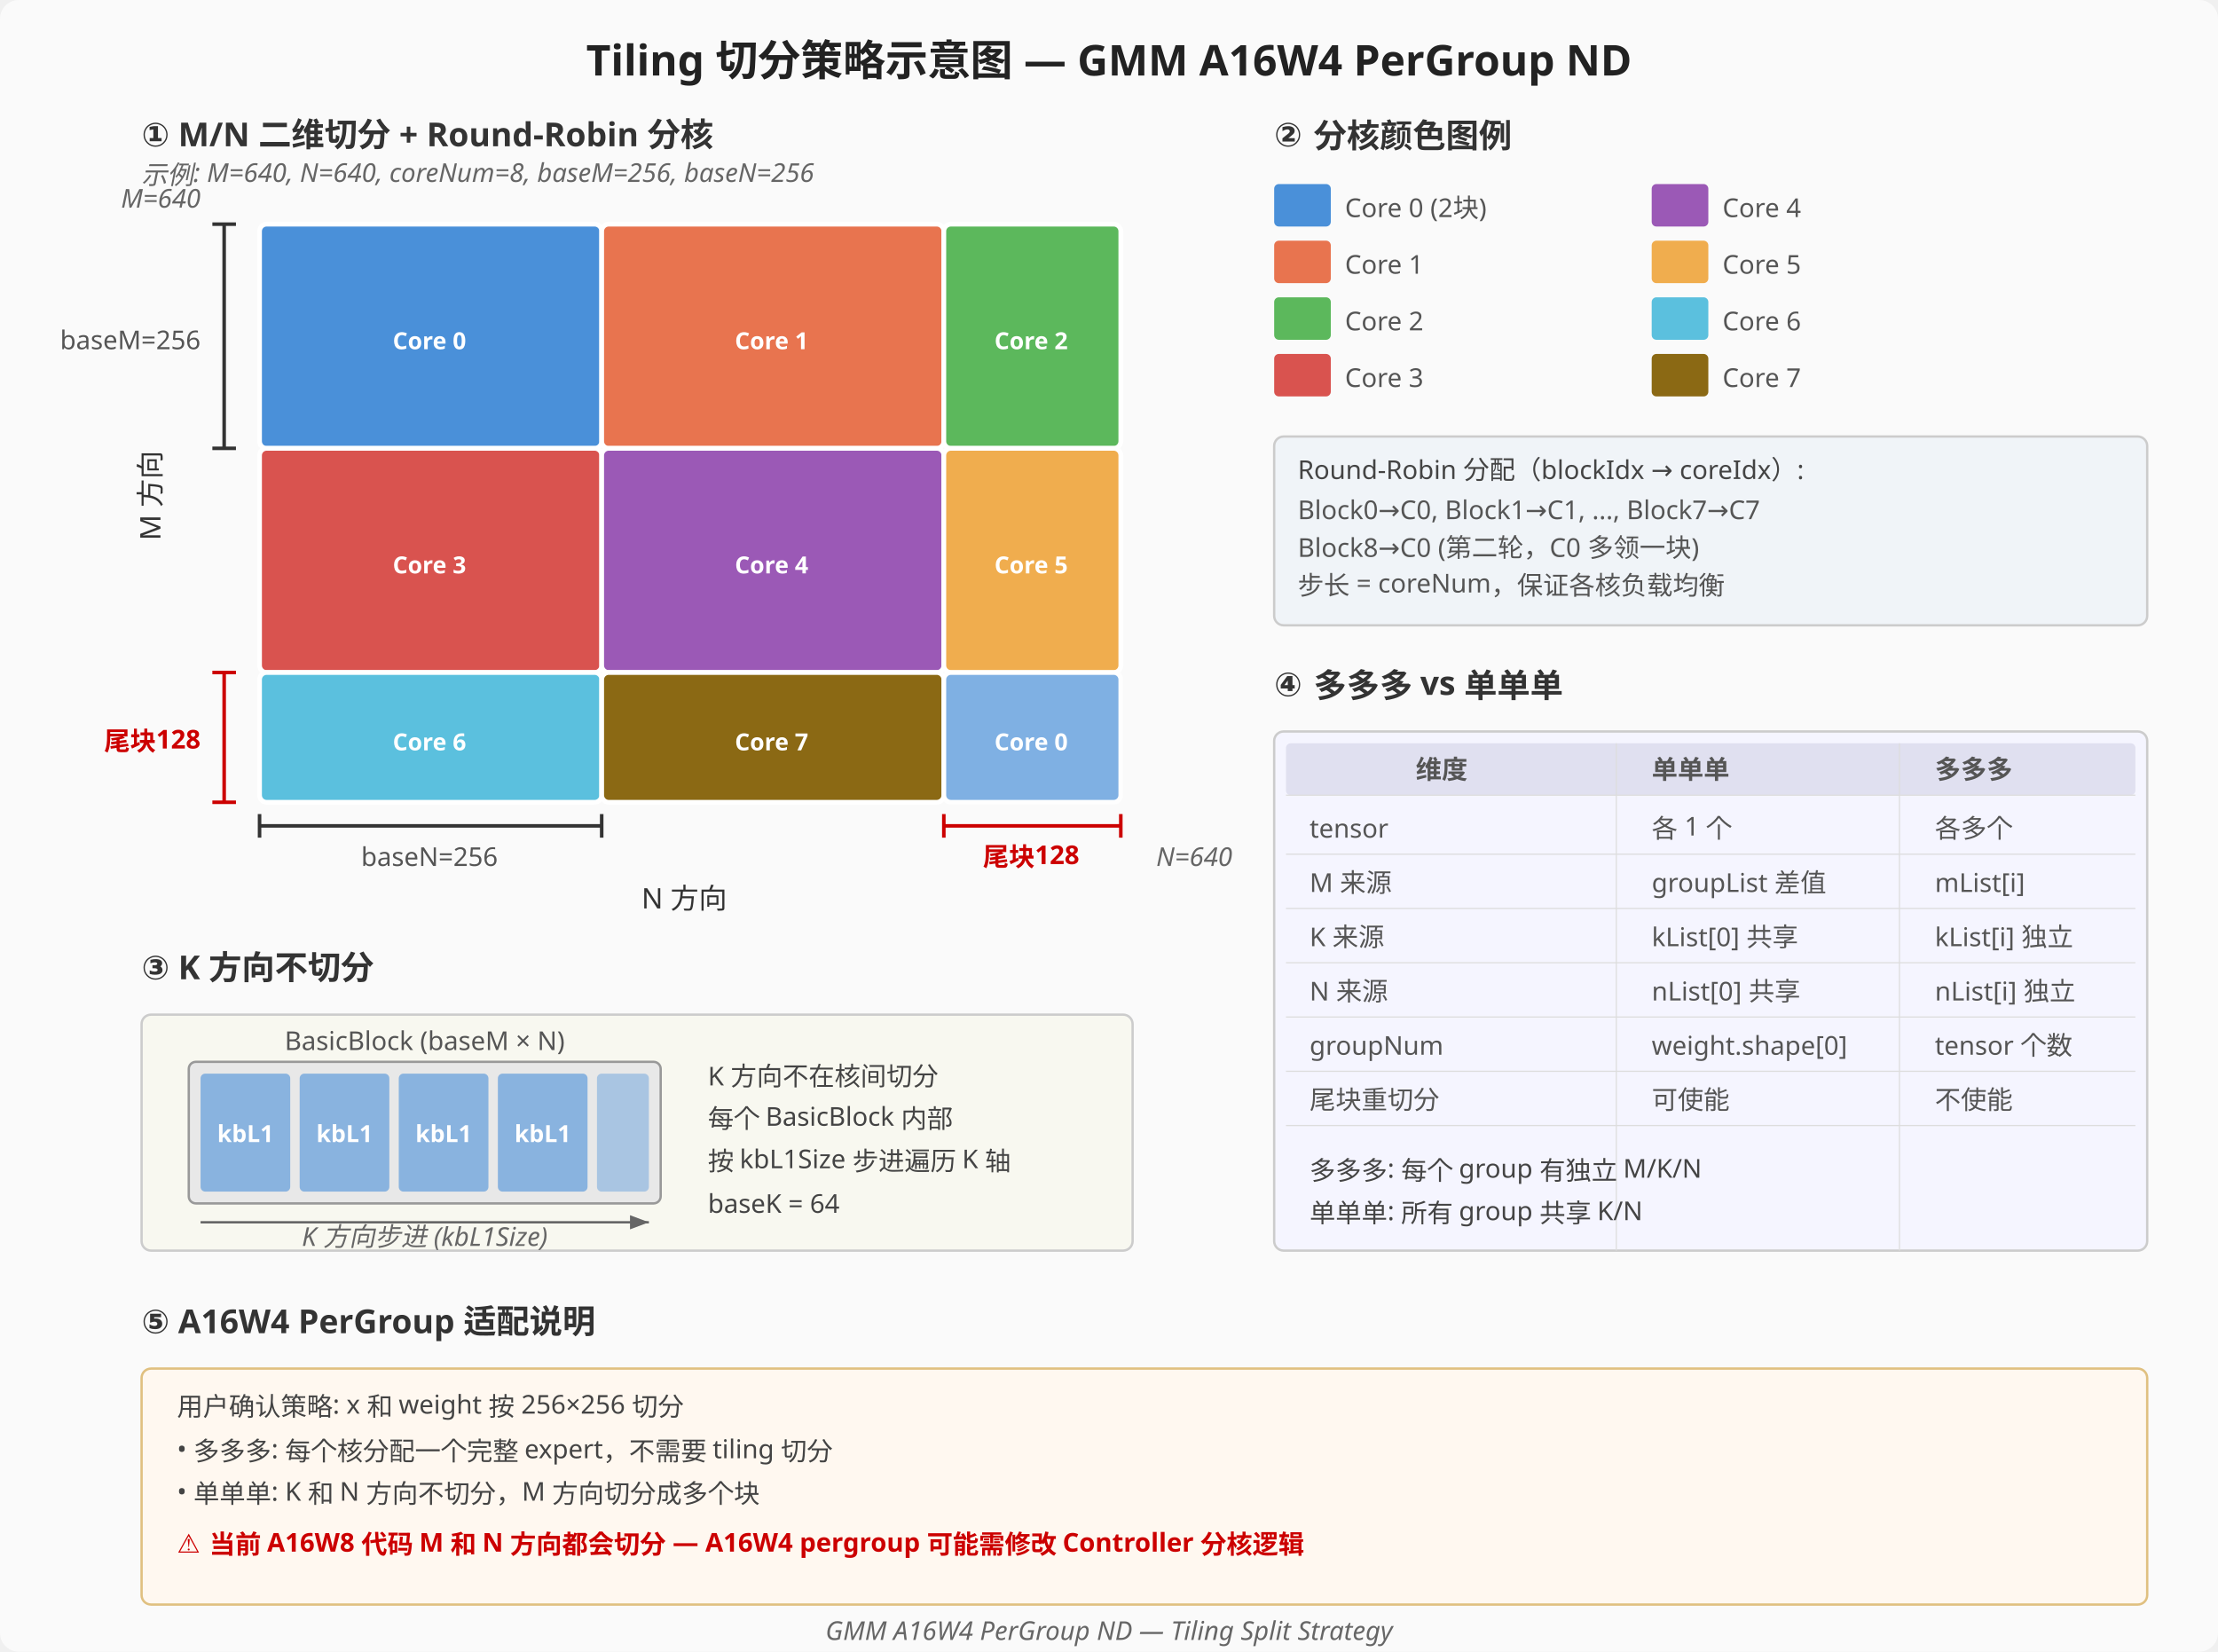
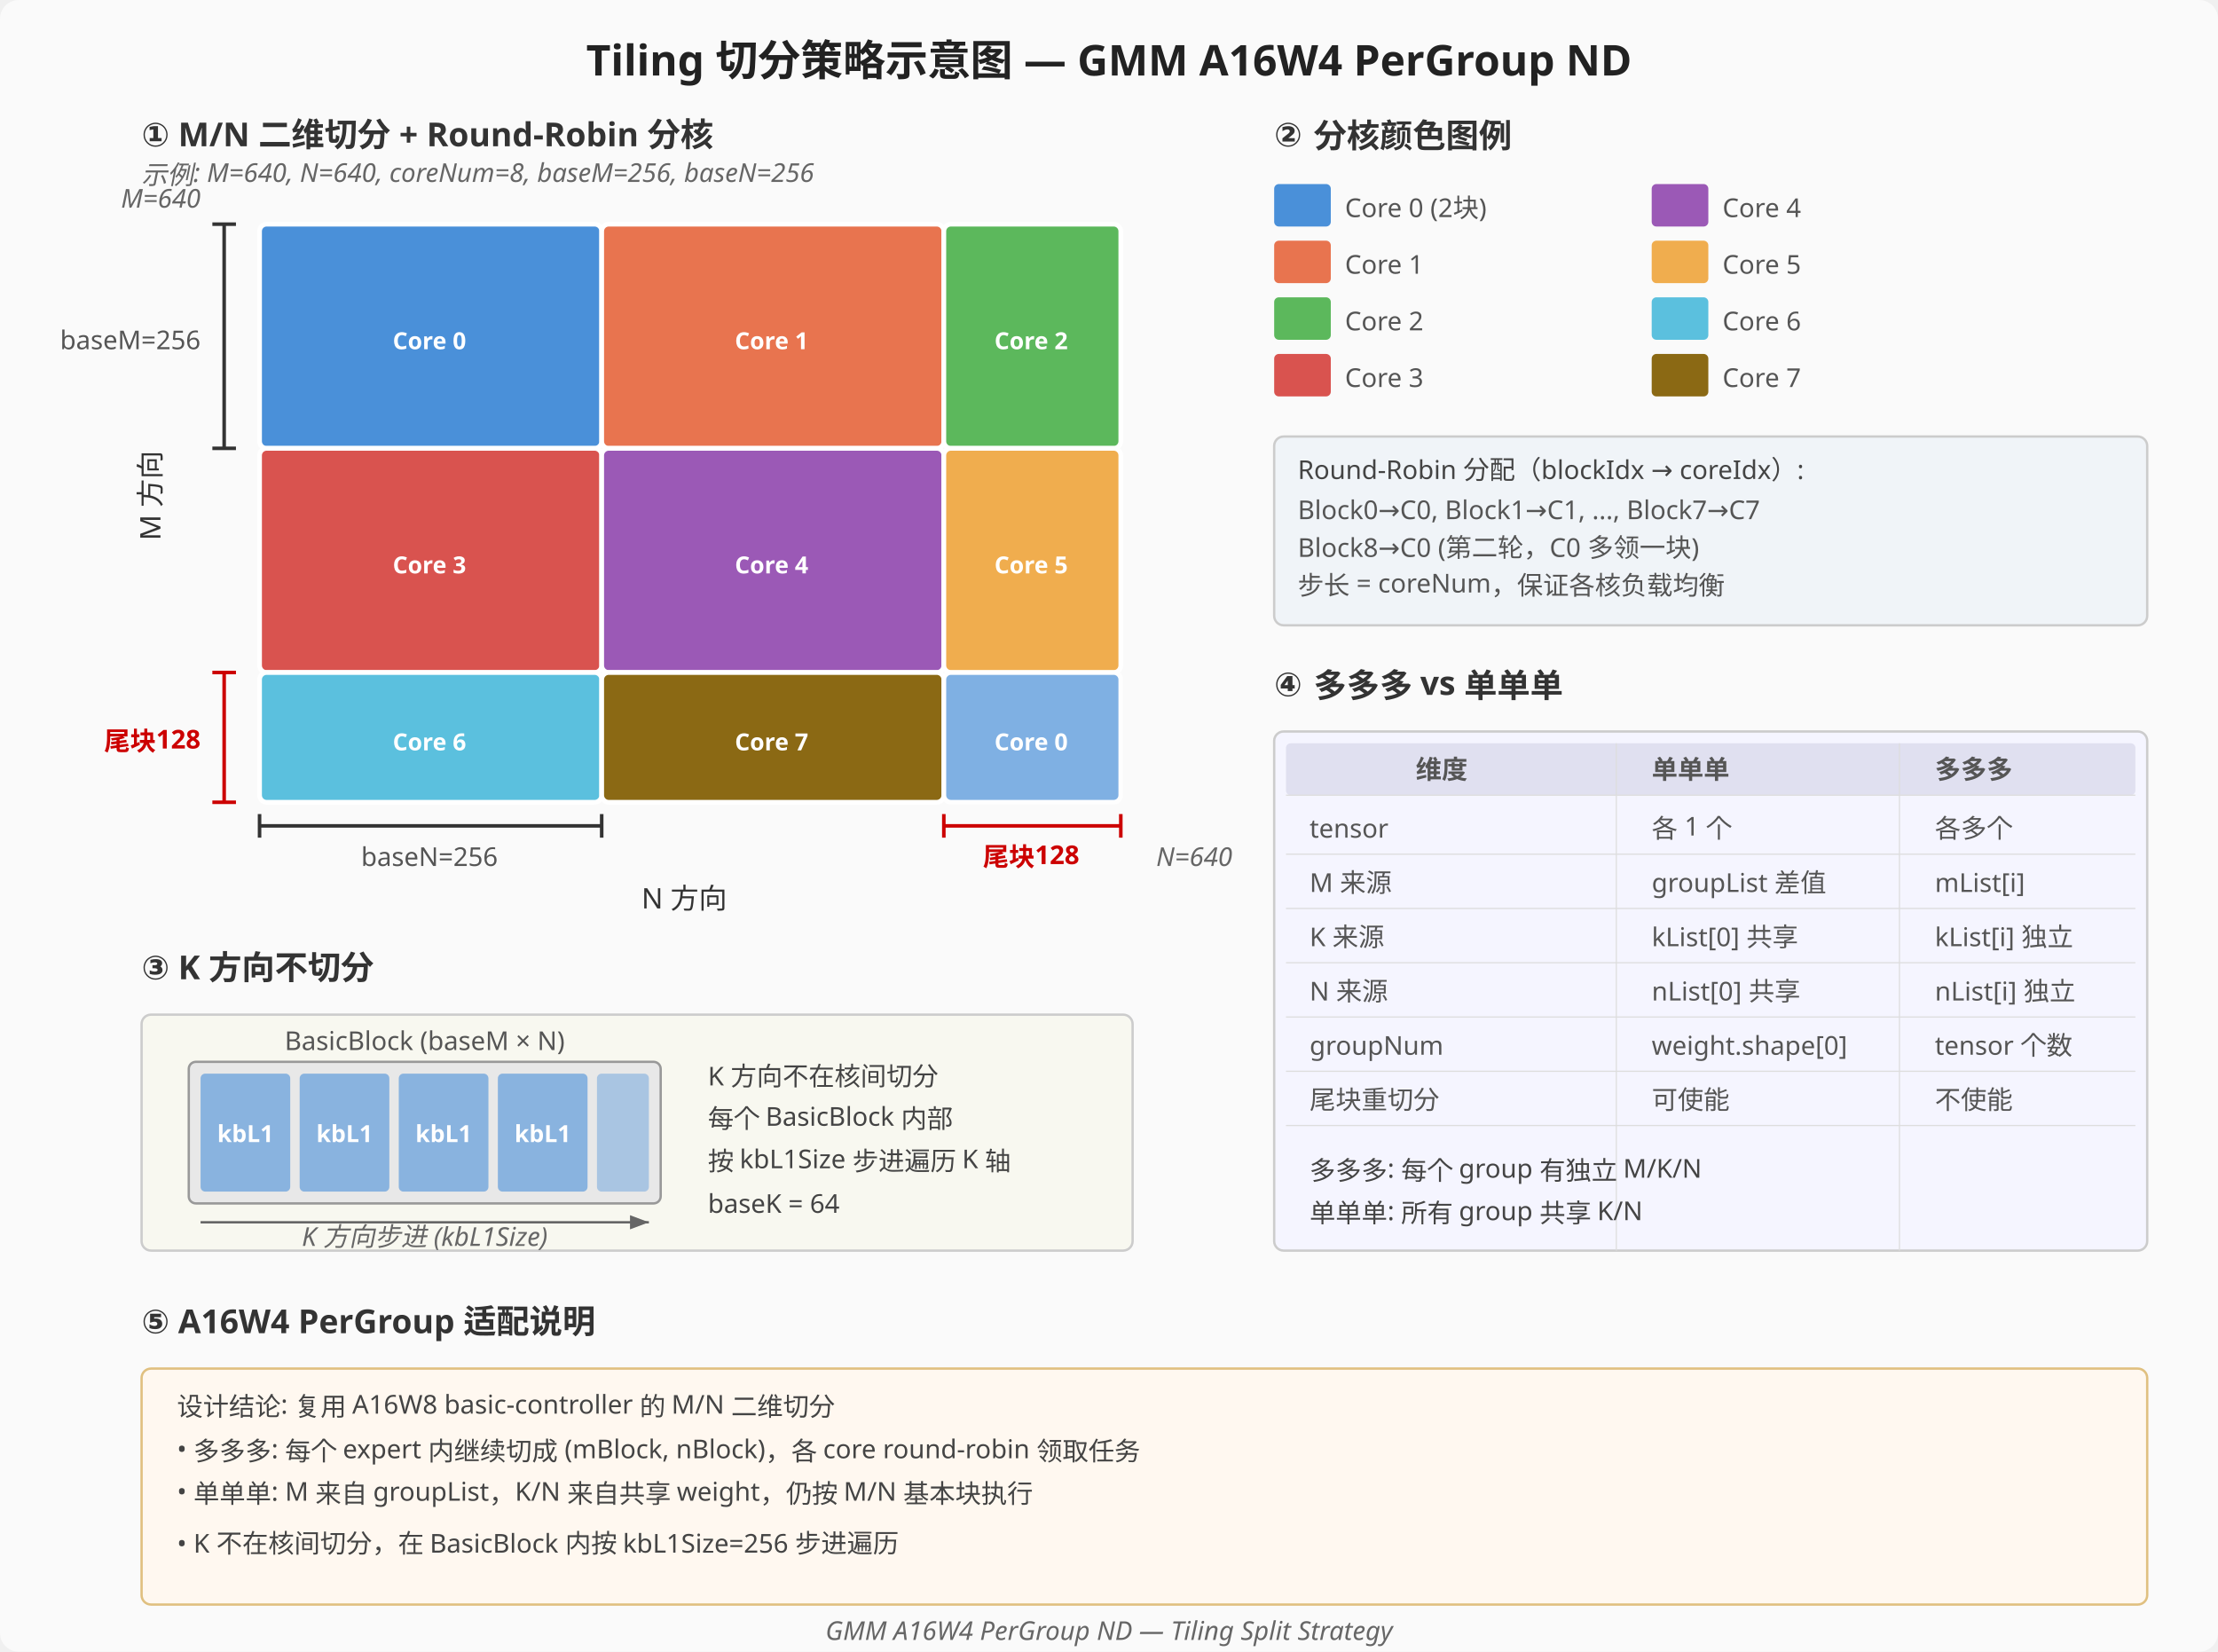
<svg xmlns="http://www.w3.org/2000/svg" viewBox="0 0 940 700" font-family="'Microsoft YaHei','SimHei',sans-serif">
  <defs>
    <style>
      .title { font-size: 18px; font-weight: bold; fill: #222; }
      .subtitle { font-size: 14px; font-weight: bold; fill: #333; }
      .label { font-size: 12px; fill: #333; }
      .small { font-size: 11px; fill: #555; }
      .dim { font-size: 11px; fill: #666; font-style: italic; }
      .block-label { font-size: 10px; fill: #fff; font-weight: bold; text-anchor: middle; }
      .note { font-size: 11px; fill: #444; }
      .highlight { font-size: 11px; fill: #c00; font-weight: bold; }
    </style>
  </defs>
  <rect width="940" height="700" fill="#fafafa" rx="8" />
  <text x="470" y="32" text-anchor="middle" class="title">Tiling 切分策略示意图 — GMM A16W4 PerGroup ND</text>
  <text x="60" y="62" class="subtitle">① M/N 二维切分 + Round-Robin 分核</text>
  <text x="60" y="78" class="dim">示例: M=640, N=640, coreNum=8, baseM=256, baseN=256</text>
  <text x="68" y="210" class="label" transform="rotate(-90,68,210)" text-anchor="middle">M 方向</text>
  <text x="290" y="385" class="label" text-anchor="middle">N 方向</text>
  <rect x="110" y="95" width="145" height="95" fill="#4A90D9" stroke="#fff" stroke-width="2" rx="3" />
  <text x="182" y="148" class="block-label">Core 0</text>
  <rect x="255" y="95" width="145" height="95" fill="#E8744F" stroke="#fff" stroke-width="2" rx="3" />
  <text x="327" y="148" class="block-label">Core 1</text>
  <rect x="400" y="95" width="75" height="95" fill="#5CB85C" stroke="#fff" stroke-width="2" rx="3" />
  <text x="437" y="148" class="block-label">Core 2</text>
  <rect x="110" y="190" width="145" height="95" fill="#D9534F" stroke="#fff" stroke-width="2" rx="3" />
  <text x="182" y="243" class="block-label">Core 3</text>
  <rect x="255" y="190" width="145" height="95" fill="#9B59B6" stroke="#fff" stroke-width="2" rx="3" />
  <text x="327" y="243" class="block-label">Core 4</text>
  <rect x="400" y="190" width="75" height="95" fill="#F0AD4E" stroke="#fff" stroke-width="2" rx="3" />
  <text x="437" y="243" class="block-label">Core 5</text>
  <rect x="110" y="285" width="145" height="55" fill="#5BC0DE" stroke="#fff" stroke-width="2" rx="3" />
  <text x="182" y="318" class="block-label">Core 6</text>
  <rect x="255" y="285" width="145" height="55" fill="#8B6914" stroke="#fff" stroke-width="2" rx="3" />
  <text x="327" y="318" class="block-label">Core 7</text>
  <rect x="400" y="285" width="75" height="55" fill="#4A90D9" stroke="#fff" stroke-width="2" rx="3" opacity="0.7" />
  <text x="437" y="318" class="block-label">Core 0</text>
  <line x1="95" y1="95" x2="95" y2="190" stroke="#333" stroke-width="1.5" />
  <line x1="90" y1="95" x2="100" y2="95" stroke="#333" stroke-width="1.5" />
  <line x1="90" y1="190" x2="100" y2="190" stroke="#333" stroke-width="1.5" />
  <text x="85" y="148" class="small" text-anchor="end">baseM=256</text>
  <line x1="95" y1="285" x2="95" y2="340" stroke="#c00" stroke-width="1.5" />
  <line x1="90" y1="285" x2="100" y2="285" stroke="#c00" stroke-width="1.5" />
  <line x1="90" y1="340" x2="100" y2="340" stroke="#c00" stroke-width="1.5" />
  <text x="85" y="318" class="highlight" text-anchor="end">尾块128</text>
  <line x1="110" y1="350" x2="255" y2="350" stroke="#333" stroke-width="1.5" />
  <line x1="110" y1="345" x2="110" y2="355" stroke="#333" stroke-width="1.5" />
  <line x1="255" y1="345" x2="255" y2="355" stroke="#333" stroke-width="1.5" />
  <text x="182" y="367" class="small" text-anchor="middle">baseN=256</text>
  <line x1="400" y1="350" x2="475" y2="350" stroke="#c00" stroke-width="1.5" />
  <line x1="400" y1="345" x2="400" y2="355" stroke="#c00" stroke-width="1.5" />
  <line x1="475" y1="345" x2="475" y2="355" stroke="#c00" stroke-width="1.5" />
  <text x="437" y="367" class="highlight" text-anchor="middle">尾块128</text>
  <text x="85" y="88" class="dim" text-anchor="end">M=640</text>
  <text x="490" y="367" class="dim">N=640</text>
  <text x="540" y="62" class="subtitle">② 分核颜色图例</text>
  <rect x="540" y="78" width="24" height="18" fill="#4A90D9" rx="2" />
  <text x="570" y="92" class="small">Core 0 (2块)</text>
  <rect x="540" y="102" width="24" height="18" fill="#E8744F" rx="2" />
  <text x="570" y="116" class="small">Core 1</text>
  <rect x="540" y="126" width="24" height="18" fill="#5CB85C" rx="2" />
  <text x="570" y="140" class="small">Core 2</text>
  <rect x="540" y="150" width="24" height="18" fill="#D9534F" rx="2" />
  <text x="570" y="164" class="small">Core 3</text>
  <rect x="700" y="78" width="24" height="18" fill="#9B59B6" rx="2" />
  <text x="730" y="92" class="small">Core 4</text>
  <rect x="700" y="102" width="24" height="18" fill="#F0AD4E" rx="2" />
  <text x="730" y="116" class="small">Core 5</text>
  <rect x="700" y="126" width="24" height="18" fill="#5BC0DE" rx="2" />
  <text x="730" y="140" class="small">Core 6</text>
  <rect x="700" y="150" width="24" height="18" fill="#8B6914" rx="2" />
  <text x="730" y="164" class="small">Core 7</text>
  <rect x="540" y="185" width="370" height="80" fill="#f0f4f8" stroke="#ccc" rx="4" />
  <text x="550" y="203" class="note">Round-Robin 分配（blockIdx → coreIdx）:</text>
  <text x="550" y="220" class="small">Block0→C0, Block1→C1, ..., Block7→C7</text>
  <text x="550" y="236" class="small">Block8→C0 (第二轮，C0 多领一块)</text>
  <text x="550" y="252" class="small">步长 = coreNum，保证各核负载均衡</text>
  <text x="60" y="415" class="subtitle">③ K 方向不切分</text>
  <rect x="60" y="430" width="420" height="100" fill="#f8f8f0" stroke="#ccc" rx="4" />
  <rect x="80" y="450" width="200" height="60" fill="#e8e8e8" stroke="#999" rx="3" />
  <text x="180" y="445" class="small" text-anchor="middle">BasicBlock (baseM × N)</text>
  <rect x="85" y="455" width="38" height="50" fill="#4A90D9" opacity="0.6" rx="2" />
  <rect x="127" y="455" width="38" height="50" fill="#4A90D9" opacity="0.6" rx="2" />
  <rect x="169" y="455" width="38" height="50" fill="#4A90D9" opacity="0.6" rx="2" />
  <rect x="211" y="455" width="38" height="50" fill="#4A90D9" opacity="0.6" rx="2" />
  <rect x="253" y="455" width="22" height="50" fill="#4A90D9" opacity="0.4" rx="2" />
  <text x="104" y="484" class="block-label" font-size="9">kbL1</text>
  <text x="146" y="484" class="block-label" font-size="9">kbL1</text>
  <text x="188" y="484" class="block-label" font-size="9">kbL1</text>
  <text x="230" y="484" class="block-label" font-size="9">kbL1</text>
  <line x1="85" y1="518" x2="275" y2="518" stroke="#666" stroke-width="1" marker-end="url(#arrowK)" />
  <text x="180" y="528" class="dim" text-anchor="middle">K 方向步进 (kbL1Size)</text>
  <defs>
    <marker id="arrowK" markerWidth="8" markerHeight="6" refX="8" refY="3" orient="auto">
      <path d="M0,0 L8,3 L0,6" fill="#666" />
    </marker>
  </defs>
  <text x="300" y="460" class="note">K 方向不在核间切分</text>
  <text x="300" y="478" class="note">每个 BasicBlock 内部</text>
  <text x="300" y="496" class="note">按 kbL1Size 步进遍历 K 轴</text>
  <text x="300" y="514" class="note">baseK = 64</text>
  <text x="540" y="295" class="subtitle">④ 多多多 vs 单单单</text>
  <rect x="540" y="310" width="370" height="220" fill="#f5f5ff" stroke="#ccc" rx="4" />
  <rect x="545" y="315" width="360" height="22" fill="#e0e0f0" rx="2" />
  <text x="600" y="330" class="small" font-weight="bold">维度</text>
  <text x="700" y="330" class="small" font-weight="bold">单单单</text>
  <text x="820" y="330" class="small" font-weight="bold">多多多</text>
  <text x="555" y="355" class="small">tensor</text>
  <text x="700" y="355" class="small">各 1 个</text>
  <text x="820" y="355" class="small">各多个</text>
  <text x="555" y="378" class="small">M 来源</text>
  <text x="700" y="378" class="small">groupList 差值</text>
  <text x="820" y="378" class="small">mList[i]</text>
  <text x="555" y="401" class="small">K 来源</text>
  <text x="700" y="401" class="small">kList[0] 共享</text>
  <text x="820" y="401" class="small">kList[i] 独立</text>
  <text x="555" y="424" class="small">N 来源</text>
  <text x="700" y="424" class="small">nList[0] 共享</text>
  <text x="820" y="424" class="small">nList[i] 独立</text>
  <text x="555" y="447" class="small">groupNum</text>
  <text x="700" y="447" class="small">weight.shape[0]</text>
  <text x="820" y="447" class="small">tensor 个数</text>
  <text x="555" y="470" class="small">尾块重切分</text>
  <text x="700" y="470" class="small">可使能</text>
  <text x="820" y="470" class="small">不使能</text>
  <line x1="545" y1="337" x2="905" y2="337" stroke="#ddd" stroke-width="0.5" />
  <line x1="545" y1="362" x2="905" y2="362" stroke="#ddd" stroke-width="0.5" />
  <line x1="545" y1="385" x2="905" y2="385" stroke="#ddd" stroke-width="0.5" />
  <line x1="545" y1="408" x2="905" y2="408" stroke="#ddd" stroke-width="0.5" />
  <line x1="545" y1="431" x2="905" y2="431" stroke="#ddd" stroke-width="0.5" />
  <line x1="545" y1="454" x2="905" y2="454" stroke="#ddd" stroke-width="0.5" />
  <line x1="545" y1="477" x2="905" y2="477" stroke="#ddd" stroke-width="0.5" />
  <line x1="685" y1="315" x2="685" y2="530" stroke="#ddd" stroke-width="0.5" />
  <line x1="805" y1="315" x2="805" y2="530" stroke="#ddd" stroke-width="0.5" />
  <text x="555" y="500" class="note">多多多: 每个 group 有独立 M/K/N</text>
  <text x="555" y="518" class="note">单单单: 所有 group 共享 K/N</text>
  <text x="60" y="565" class="subtitle">⑤ A16W4 PerGroup 适配说明</text>
  <rect x="60" y="580" width="850" height="100" fill="#fff8f0" stroke="#e0c080" rx="4" />
-   <text x="75" y="600" class="note">用户确认策略: x 和 weight 按 256×256 切分</text>
-   <text x="75" y="618" class="note">• 多多多: 每个核分配一个完整 expert，不需要 tiling 切分</text>
-   <text x="75" y="636" class="note">• 单单单: K 和 N 方向不切分，M 方向切分成多个块</text>
-   <text x="75" y="658" class="highlight">⚠ 当前 A16W8 代码 M 和 N 方向都会切分 — A16W4 pergroup 可能需修改 Controller 分核逻辑</text>
+   <text x="75" y="600" class="note">设计结论: 复用 A16W8 basic-controller 的 M/N 二维切分</text>
+   <text x="75" y="618" class="note">• 多多多: 每个 expert 内继续切成 (mBlock, nBlock)，各 core round-robin 领取任务</text>
+   <text x="75" y="636" class="note">• 单单单: M 来自 groupList，K/N 来自共享 weight，仍按 M/N 基本块执行</text>
+   <text x="75" y="658" class="note">• K 不在核间切分，在 BasicBlock 内按 kbL1Size=256 步进遍历</text>
  <text x="470" y="695" text-anchor="middle" class="dim">GMM A16W4 PerGroup ND — Tiling Split Strategy</text>
</svg>
